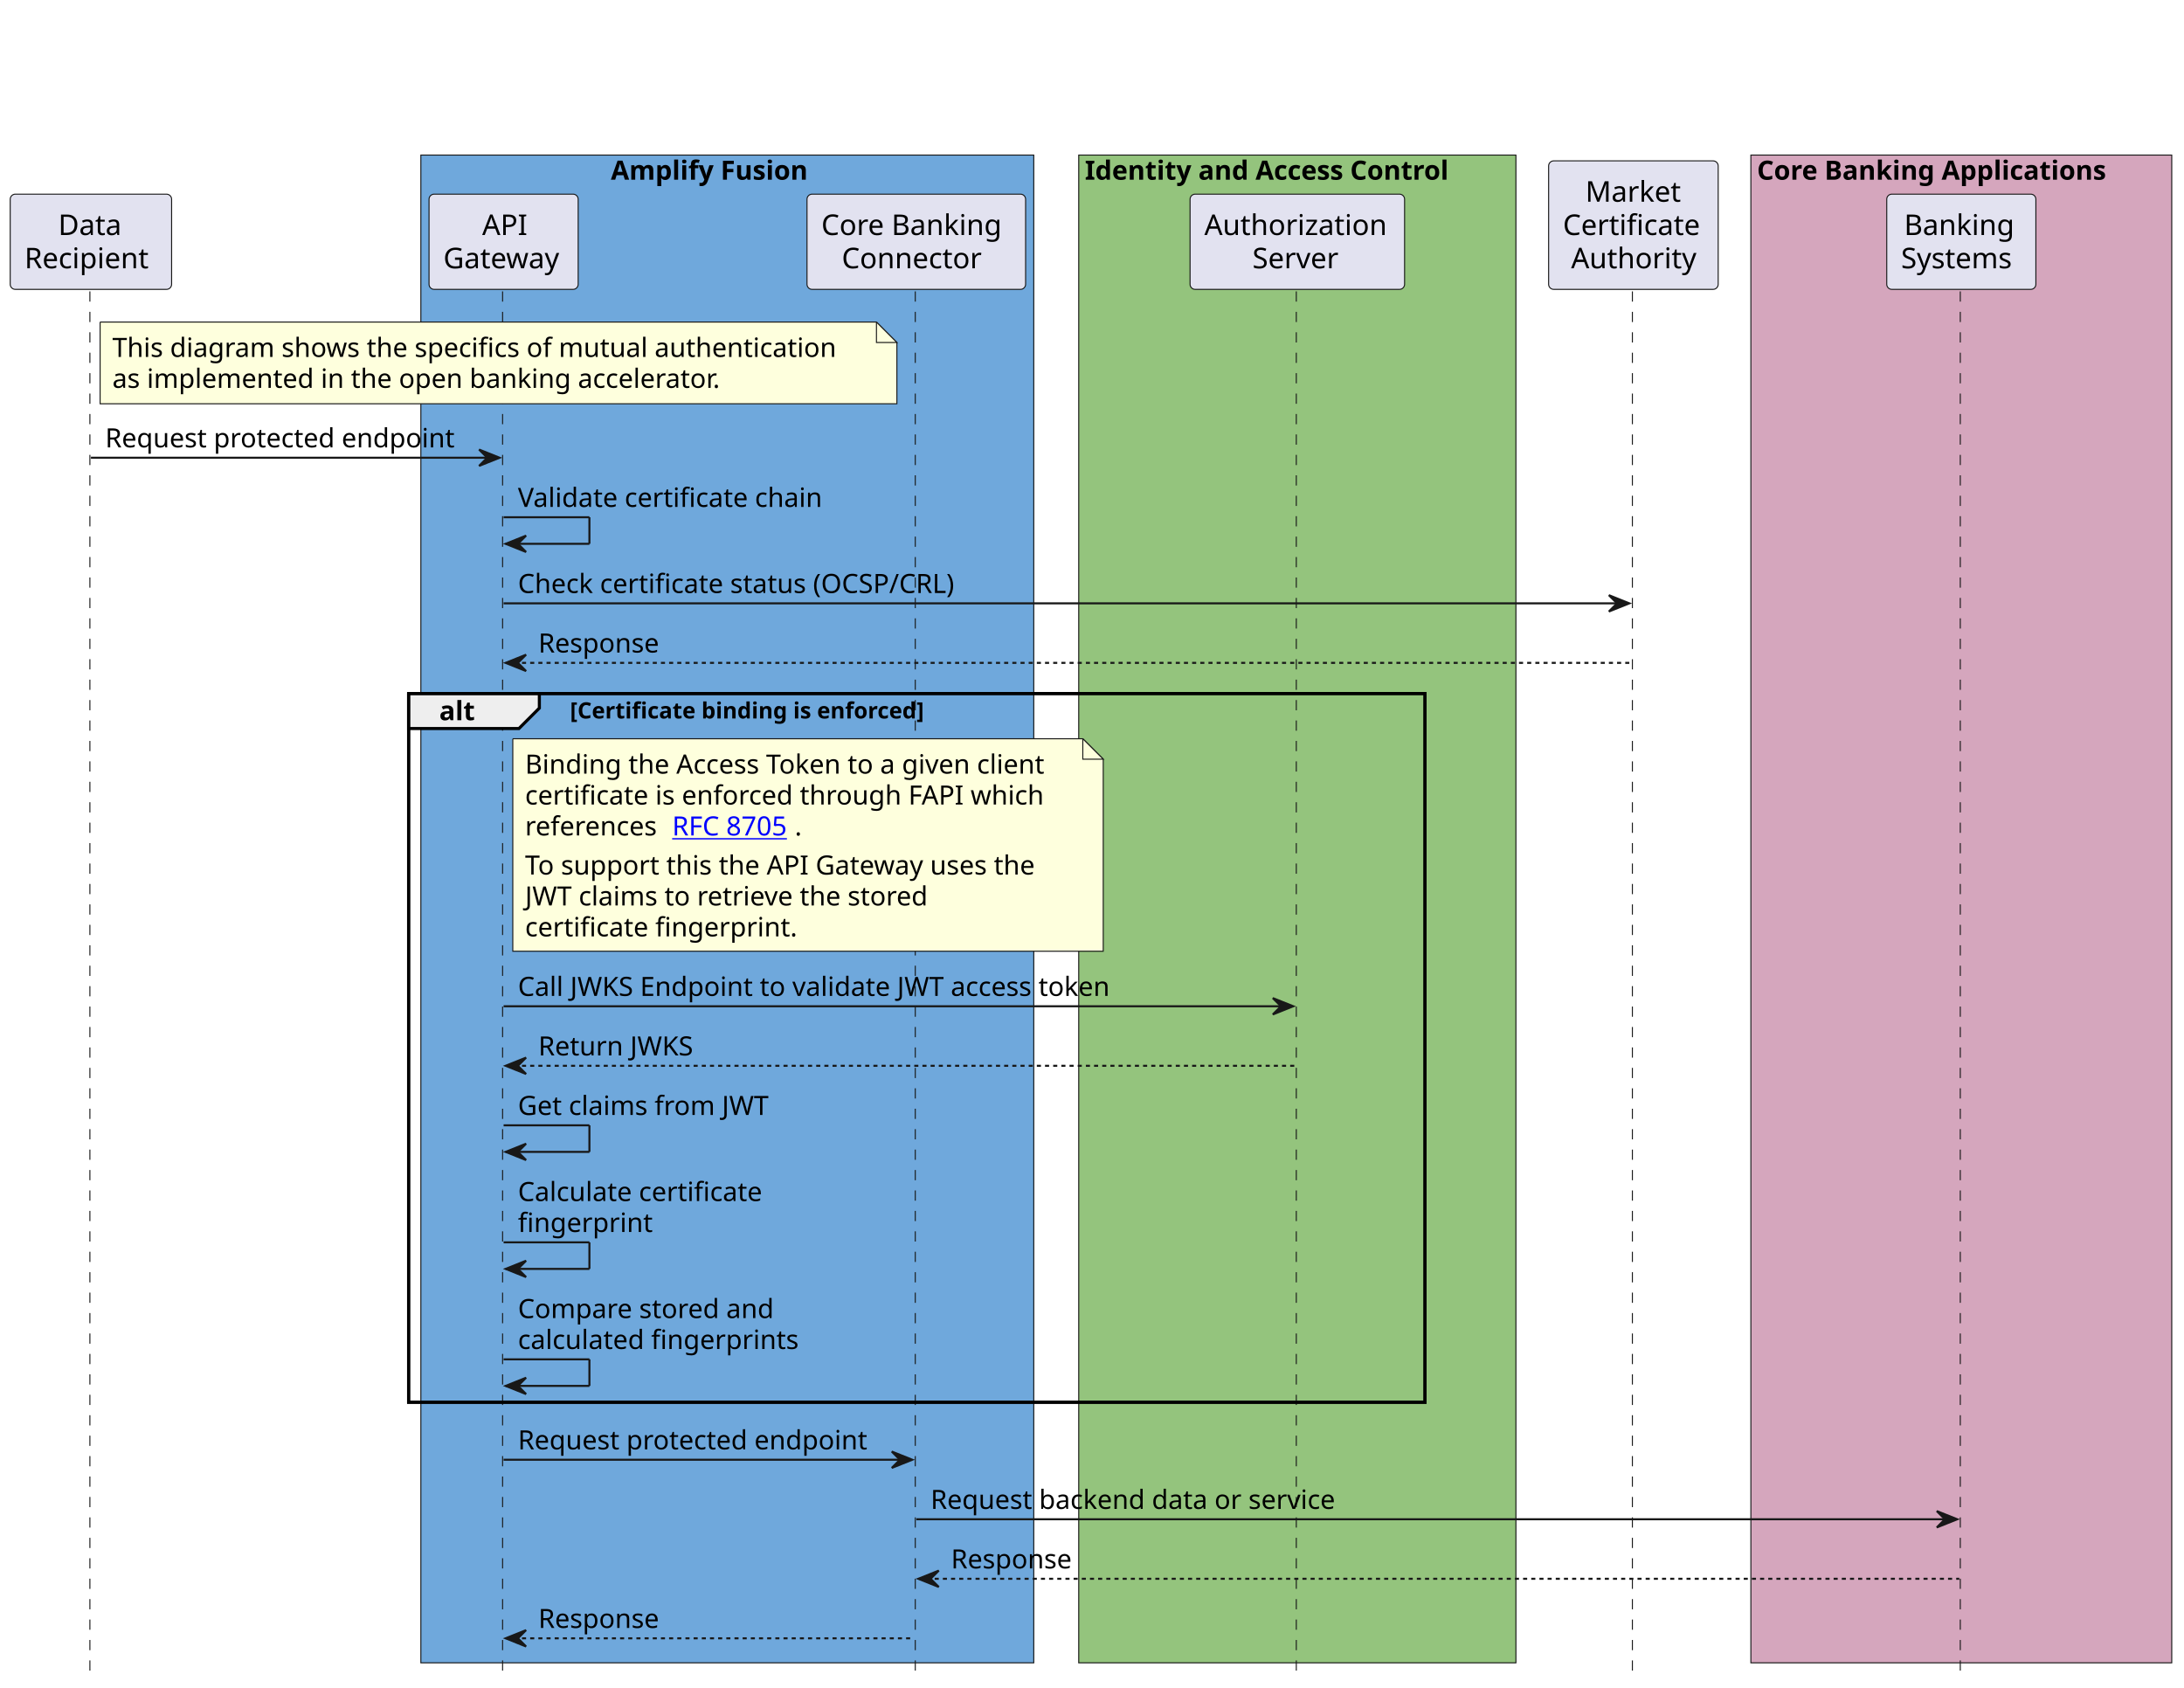
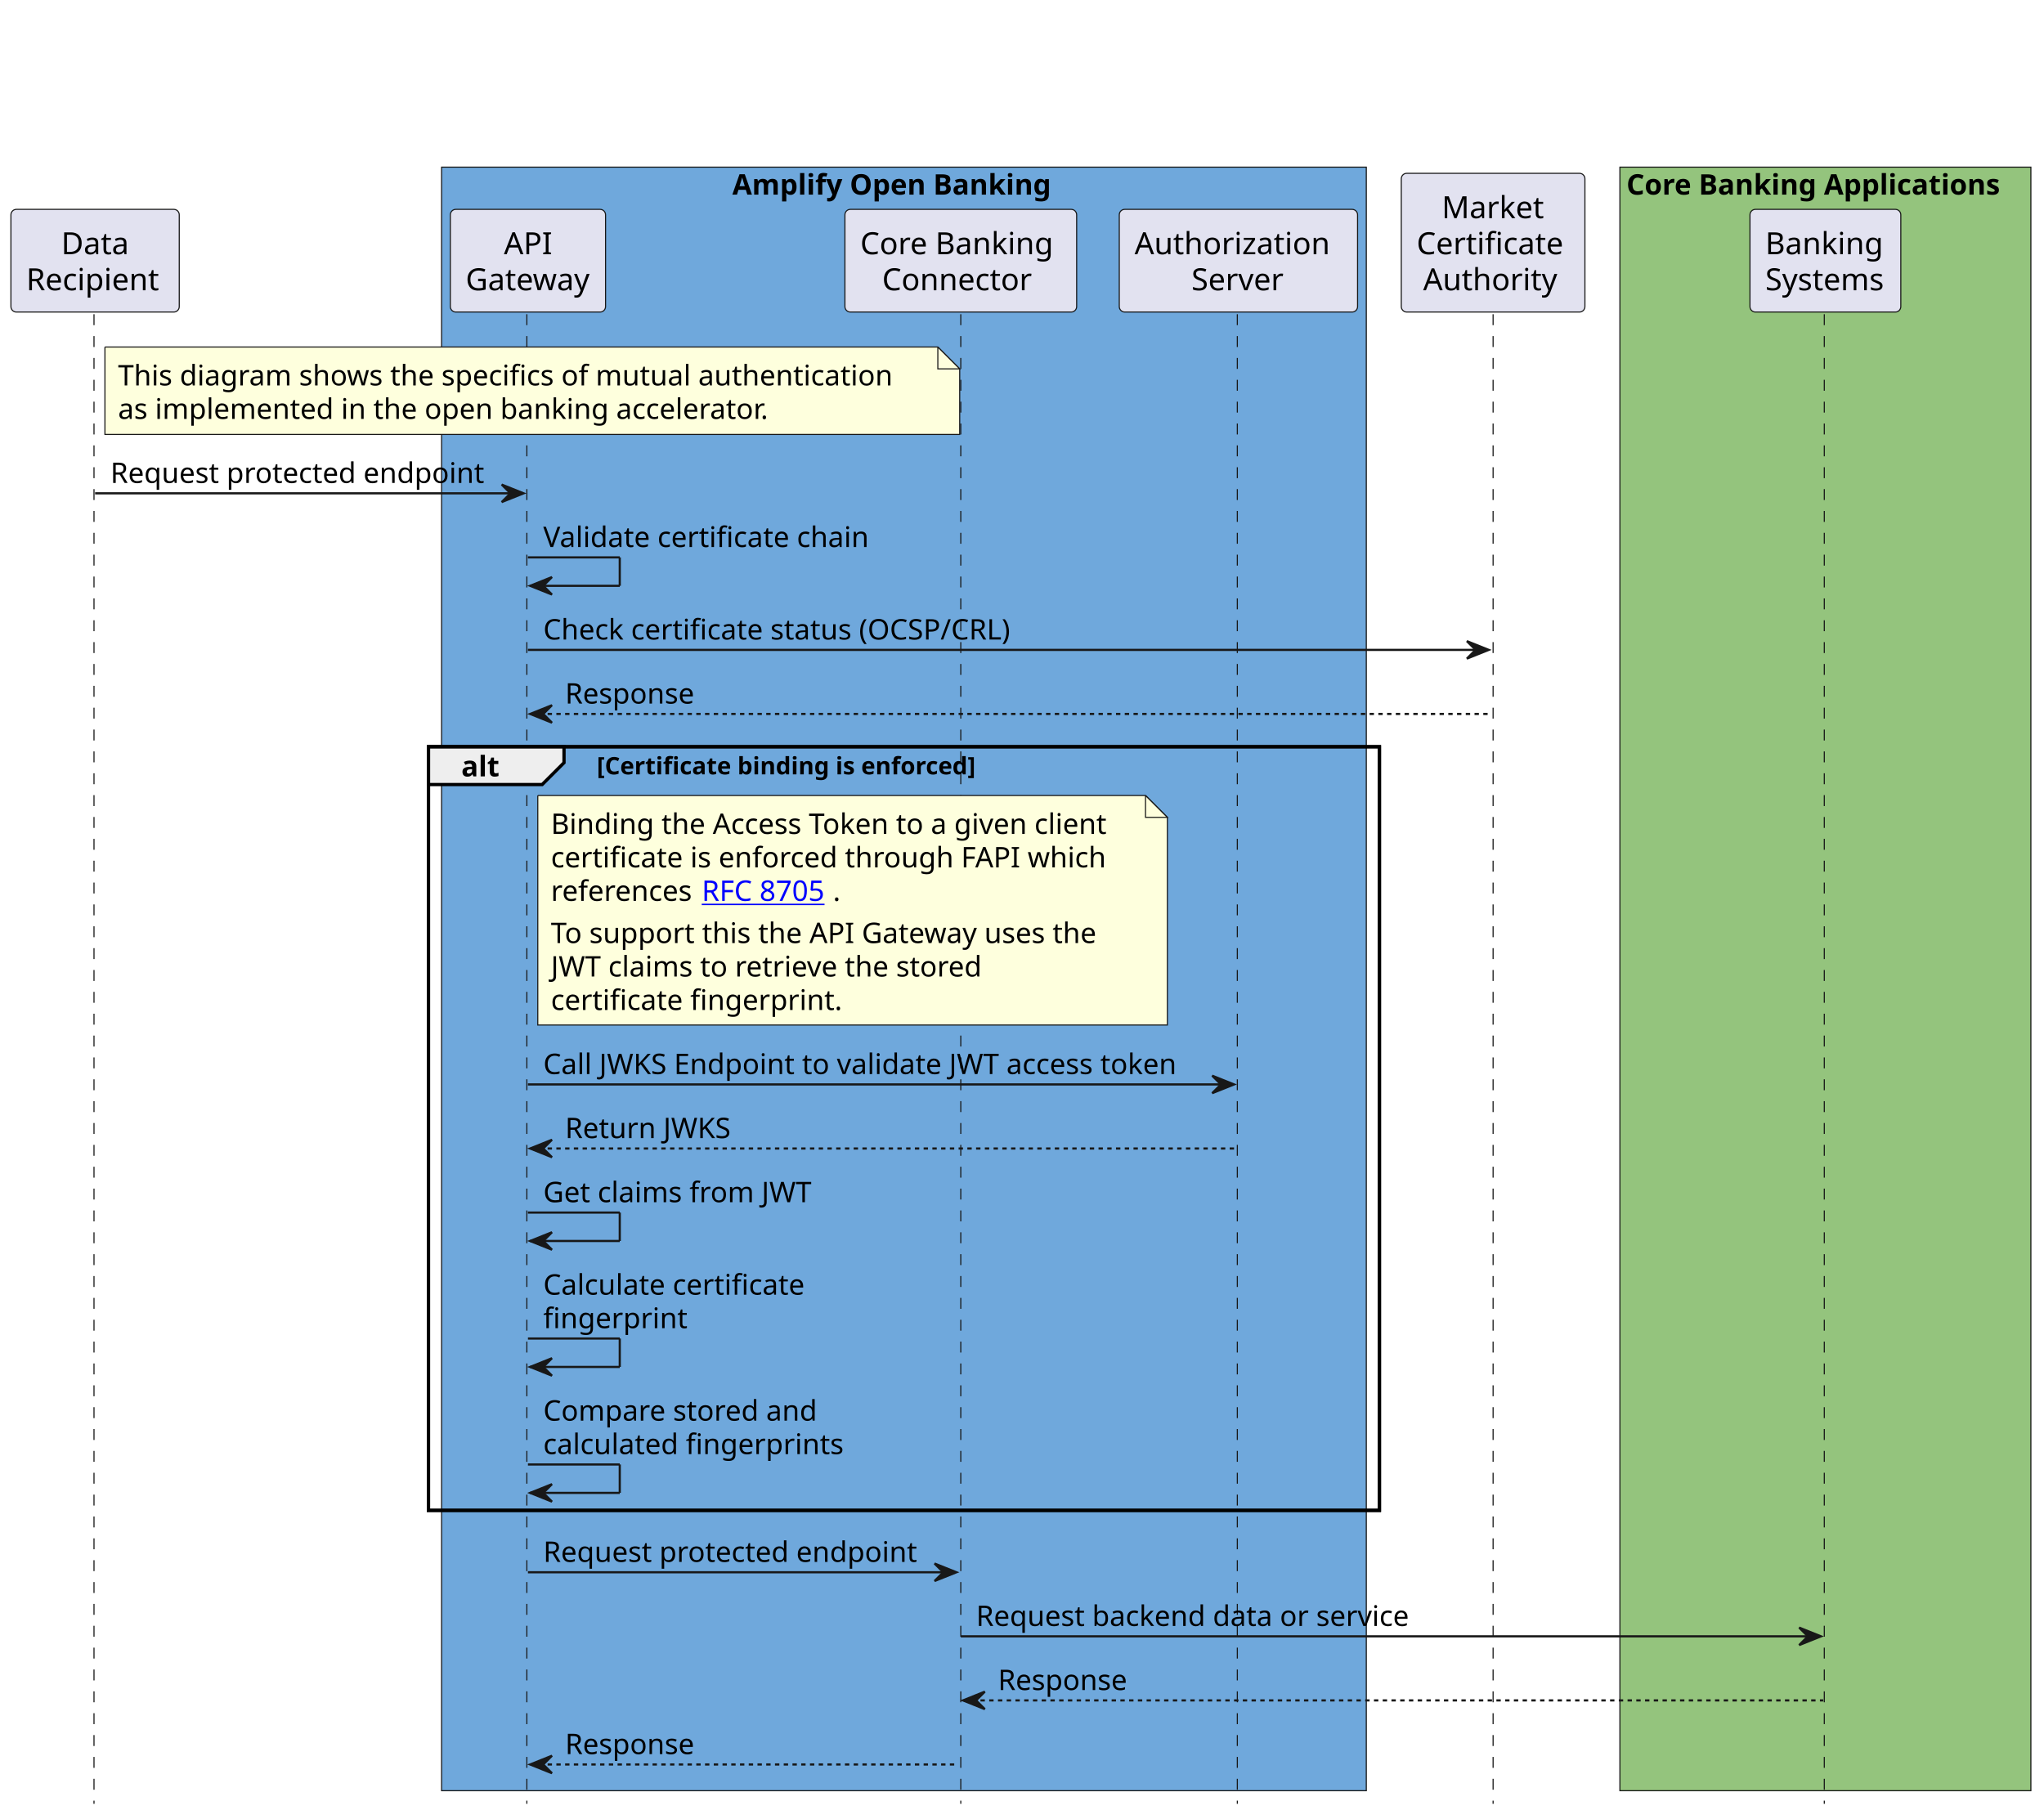
- <svg xmlns="http://www.w3.org/2000/svg" xmlns:xlink="http://www.w3.org/1999/xlink" contentStyleType="text/css" height="826px" preserveAspectRatio="none" style="width:1069px;height:826px;background:#FFFFFF;" version="1.1" viewBox="0 0 1069 826" width="1069px" zoomAndPan="magnify">
+ <svg xmlns="http://www.w3.org/2000/svg" xmlns:xlink="http://www.w3.org/1999/xlink" contentStyleType="text/css" height="832px" preserveAspectRatio="none" style="width:935px;height:832px;background:#FFFFFF;" version="1.1" viewBox="0 0 935 832" width="935px" zoomAndPan="magnify">
  <defs />
  <g>
-     <text fill="#000000" font-family="sans-serif" font-size="14" font-weight="bold" lengthAdjust="spacing" textLength="5" x="534" y="27.995"> </text>
-     <text fill="#000000" font-family="sans-serif" font-size="14" font-weight="bold" lengthAdjust="spacing" textLength="5" x="534" y="44.292"> </text>
-     <text fill="#000000" font-family="sans-serif" font-size="14" font-weight="bold" lengthAdjust="spacing" textLength="5" x="534" y="60.589"> </text>
-     <rect fill="#6FA8DC" height="737.914" style="stroke:#181818;stroke-width:0.5;" width="300" x="206" y="75.891" />
-     <text fill="#000000" font-family="sans-serif" font-size="13" font-weight="bold" lengthAdjust="spacing" textLength="109" x="299" y="87.957">Amplify Fusion</text>
-     <rect fill="#94C47D" height="737.914" style="stroke:#181818;stroke-width:0.5;" width="214" x="528" y="75.891" />
-     <text fill="#000000" font-family="sans-serif" font-size="13" font-weight="bold" lengthAdjust="spacing" textLength="203" x="531" y="87.957">Identity and Access Control</text>
-     <rect fill="#D5A6BD" height="737.914" style="stroke:#181818;stroke-width:0.5;" width="206" x="857" y="75.891" />
-     <text fill="#000000" font-family="sans-serif" font-size="13" font-weight="bold" lengthAdjust="spacing" textLength="195" x="860" y="87.957">Core Banking Applications</text>
-     <rect fill="none" height="346.859" style="stroke:#000000;stroke-width:1.5;" width="497.5" x="200" y="339.414" />
-     <line style="stroke:#181818;stroke-width:0.5;stroke-dasharray:5.0,5.0;" x1="44" x2="44" y1="142.617" y2="819.805" />
-     <line style="stroke:#181818;stroke-width:0.5;stroke-dasharray:5.0,5.0;" x1="246" x2="246" y1="142.617" y2="819.805" />
-     <line style="stroke:#181818;stroke-width:0.5;stroke-dasharray:5.0,5.0;" x1="448" x2="448" y1="142.617" y2="819.805" />
-     <line style="stroke:#181818;stroke-width:0.5;stroke-dasharray:5.0,5.0;" x1="634.5" x2="634.5" y1="142.617" y2="819.805" />
-     <line style="stroke:#181818;stroke-width:0.5;stroke-dasharray:5.0,5.0;" x1="799" x2="799" y1="142.617" y2="819.805" />
-     <line style="stroke:#181818;stroke-width:0.5;stroke-dasharray:5.0,5.0;" x1="959.5" x2="959.5" y1="142.617" y2="819.805" />
-     <rect fill="#E2E2F0" height="46.594" rx="2.5" ry="2.5" style="stroke:#181818;stroke-width:0.5;" width="79" x="5" y="95.023" />
-     <text fill="#000000" font-family="sans-serif" font-size="14" lengthAdjust="spacing" textLength="32" x="28.5" y="115.019">Data</text>
-     <text fill="#000000" font-family="sans-serif" font-size="14" lengthAdjust="spacing" textLength="65" x="12" y="131.315">Recipient</text>
-     <rect fill="#E2E2F0" height="46.594" rx="2.5" ry="2.5" style="stroke:#181818;stroke-width:0.5;" width="73" x="210" y="95.023" />
-     <text fill="#000000" font-family="sans-serif" font-size="14" lengthAdjust="spacing" textLength="21" x="236" y="115.019">API</text>
-     <text fill="#000000" font-family="sans-serif" font-size="14" lengthAdjust="spacing" textLength="59" x="217" y="131.315">Gateway</text>
-     <rect fill="#E2E2F0" height="46.594" rx="2.5" ry="2.5" style="stroke:#181818;stroke-width:0.5;" width="107" x="395" y="95.023" />
-     <text fill="#000000" font-family="sans-serif" font-size="14" lengthAdjust="spacing" textLength="93" x="402" y="115.019">Core Banking</text>
-     <text fill="#000000" font-family="sans-serif" font-size="14" lengthAdjust="spacing" textLength="73" x="412" y="131.315">Connector</text>
-     <rect fill="#E2E2F0" height="46.594" rx="2.5" ry="2.5" style="stroke:#181818;stroke-width:0.5;" width="105" x="582.5" y="95.023" />
-     <text fill="#000000" font-family="sans-serif" font-size="14" lengthAdjust="spacing" textLength="91" x="589.5" y="115.019">Authorization</text>
-     <text fill="#000000" font-family="sans-serif" font-size="14" lengthAdjust="spacing" textLength="44" x="613" y="131.315">Server</text>
-     <rect fill="#E2E2F0" height="62.891" rx="2.5" ry="2.5" style="stroke:#181818;stroke-width:0.5;" width="83" x="758" y="78.727" />
-     <text fill="#000000" font-family="sans-serif" font-size="14" lengthAdjust="spacing" textLength="47" x="776" y="98.722">Market</text>
-     <text fill="#000000" font-family="sans-serif" font-size="14" lengthAdjust="spacing" textLength="69" x="765" y="115.019">Certificate</text>
-     <text fill="#000000" font-family="sans-serif" font-size="14" lengthAdjust="spacing" textLength="61" x="769" y="131.315">Authority</text>
-     <rect fill="#E2E2F0" height="46.594" rx="2.5" ry="2.5" style="stroke:#181818;stroke-width:0.5;" width="73" x="923.5" y="95.023" />
-     <text fill="#000000" font-family="sans-serif" font-size="14" lengthAdjust="spacing" textLength="56" x="932" y="115.019">Banking</text>
-     <text fill="#000000" font-family="sans-serif" font-size="14" lengthAdjust="spacing" textLength="59" x="930.5" y="131.315">Systems</text>
-     <path d="M49,157.617 L49,197.617 L439,197.617 L439,167.617 L429,157.617 L49,157.617 " fill="#FEFFDD" style="stroke:#181818;stroke-width:0.5;" />
-     <path d="M429,157.617 L429,167.617 L439,167.617 L429,157.617 " fill="#FEFFDD" style="stroke:#181818;stroke-width:0.5;" />
-     <text fill="#000000" font-family="sans-serif" font-size="13" lengthAdjust="spacing" textLength="369" x="55" y="174.684">This diagram shows the specifics of mutual authentication</text>
-     <text fill="#000000" font-family="sans-serif" font-size="13" lengthAdjust="spacing" textLength="314" x="55" y="189.817">as implemented in the open banking accelerator.</text>
-     <polygon fill="#181818" points="234.5,220.016,244.5,224.016,234.5,228.016,238.5,224.016" style="stroke:#181818;stroke-width:1.0;" />
-     <line style="stroke:#181818;stroke-width:1.0;" x1="44.5" x2="240.5" y1="224.016" y2="224.016" />
-     <text fill="#000000" font-family="sans-serif" font-size="13" lengthAdjust="spacing" textLength="178" x="51.5" y="218.95">Request protected endpoint</text>
-     <line style="stroke:#181818;stroke-width:1.0;" x1="246.5" x2="288.5" y1="253.148" y2="253.148" />
-     <line style="stroke:#181818;stroke-width:1.0;" x1="288.5" x2="288.5" y1="253.148" y2="266.148" />
-     <line style="stroke:#181818;stroke-width:1.0;" x1="247.5" x2="288.5" y1="266.148" y2="266.148" />
-     <polygon fill="#181818" points="257.5,262.148,247.5,266.148,257.5,270.148,253.5,266.148" style="stroke:#181818;stroke-width:1.0;" />
-     <text fill="#000000" font-family="sans-serif" font-size="13" lengthAdjust="spacing" textLength="157" x="253.5" y="248.083">Validate certificate chain</text>
-     <polygon fill="#181818" points="787.5,291.281,797.5,295.281,787.5,299.281,791.5,295.281" style="stroke:#181818;stroke-width:1.0;" />
-     <line style="stroke:#181818;stroke-width:1.0;" x1="246.5" x2="793.5" y1="295.281" y2="295.281" />
-     <text fill="#000000" font-family="sans-serif" font-size="13" lengthAdjust="spacing" textLength="228" x="253.5" y="290.215">Check certificate status (OCSP/CRL)</text>
-     <polygon fill="#181818" points="257.5,320.414,247.5,324.414,257.5,328.414,253.5,324.414" style="stroke:#181818;stroke-width:1.0;" />
-     <line style="stroke:#181818;stroke-width:1.0;stroke-dasharray:2.0,2.0;" x1="251.5" x2="798.5" y1="324.414" y2="324.414" />
-     <text fill="#000000" font-family="sans-serif" font-size="13" lengthAdjust="spacing" textLength="62" x="263.5" y="319.348">Response</text>
-     <path d="M200,339.414 L264,339.414 L264,346.547 L254,356.547 L200,356.547 L200,339.414 " fill="#EEEEEE" style="stroke:#000000;stroke-width:1.5;" />
-     <rect fill="none" height="346.859" style="stroke:#000000;stroke-width:1.5;" width="497.5" x="200" y="339.414" />
-     <text fill="#000000" font-family="sans-serif" font-size="13" font-weight="bold" lengthAdjust="spacing" textLength="19" x="215" y="352.481">alt</text>
-     <text fill="#000000" font-family="sans-serif" font-size="11" font-weight="bold" lengthAdjust="spacing" textLength="206" x="279" y="351.625">[Certificate binding is enforced]</text>
-     <path d="M251,361.547 L251,465.547 L540,465.547 L540,371.547 L530,361.547 L251,361.547 " fill="#FEFFDD" style="stroke:#181818;stroke-width:0.5;" />
-     <path d="M530,361.547 L530,371.547 L540,371.547 L530,361.547 " fill="#FEFFDD" style="stroke:#181818;stroke-width:0.5;" />
-     <text fill="#000000" font-family="sans-serif" font-size="13" lengthAdjust="spacing" textLength="268" x="257" y="378.614">Binding the Access Token to a given client</text>
-     <text fill="#000000" font-family="sans-serif" font-size="13" lengthAdjust="spacing" textLength="261" x="257" y="393.747">certificate is enforced through FAPI which</text>
-     <text fill="#000000" font-family="sans-serif" font-size="13" lengthAdjust="spacing" textLength="68" x="257" y="408.879">references</text>
+     <text fill="#000000" font-family="sans-serif" font-size="14" font-weight="bold" lengthAdjust="spacing" textLength="5" x="467" y="28.535"> </text>
+     <text fill="#000000" font-family="sans-serif" font-size="14" font-weight="bold" lengthAdjust="spacing" textLength="5" x="467" y="45.023"> </text>
+     <text fill="#000000" font-family="sans-serif" font-size="14" font-weight="bold" lengthAdjust="spacing" textLength="5" x="467" y="61.512"> </text>
+     <rect fill="#6FA8DC" height="742.74" style="stroke:#181818;stroke-width:0.5;" width="423" x="202" y="76.465" />
+     <text fill="#000000" font-family="sans-serif" font-size="13" font-weight="bold" lengthAdjust="spacing" textLength="153" x="335" y="89.033">Amplify Open Banking</text>
+     <rect fill="#94C47D" height="742.74" style="stroke:#181818;stroke-width:0.5;" width="188" x="741" y="76.465" />
+     <text fill="#000000" font-family="sans-serif" font-size="13" font-weight="bold" lengthAdjust="spacing" textLength="178" x="744" y="89.033">Core Banking Applications</text>
+     <rect fill="none" height="349.348" style="stroke:#000000;stroke-width:1.5;" width="435" x="196" y="341.615" />
+     <line style="stroke:#181818;stroke-width:0.5;stroke-dasharray:5.0,5.0;" x1="43" x2="43" y1="143.752" y2="825.205" />
+     <line style="stroke:#181818;stroke-width:0.5;stroke-dasharray:5.0,5.0;" x1="241" x2="241" y1="143.752" y2="825.205" />
+     <line style="stroke:#181818;stroke-width:0.5;stroke-dasharray:5.0,5.0;" x1="439.5" x2="439.5" y1="143.752" y2="825.205" />
+     <line style="stroke:#181818;stroke-width:0.5;stroke-dasharray:5.0,5.0;" x1="566" x2="566" y1="143.752" y2="825.205" />
+     <line style="stroke:#181818;stroke-width:0.5;stroke-dasharray:5.0,5.0;" x1="683" x2="683" y1="143.752" y2="825.205" />
+     <line style="stroke:#181818;stroke-width:0.5;stroke-dasharray:5.0,5.0;" x1="834.5" x2="834.5" y1="143.752" y2="825.205" />
+     <rect fill="#E2E2F0" height="46.977" rx="2.5" ry="2.5" style="stroke:#181818;stroke-width:0.5;" width="77" x="5" y="95.775" />
+     <text fill="#000000" font-family="sans-serif" font-size="14" lengthAdjust="spacing" textLength="31" x="28" y="116.311">Data</text>
+     <text fill="#000000" font-family="sans-serif" font-size="14" lengthAdjust="spacing" textLength="63" x="12" y="132.799">Recipient</text>
+     <rect fill="#E2E2F0" height="46.977" rx="2.5" ry="2.5" style="stroke:#181818;stroke-width:0.5;" width="71" x="206" y="95.775" />
+     <text fill="#000000" font-family="sans-serif" font-size="14" lengthAdjust="spacing" textLength="22" x="230.5" y="116.311">API</text>
+     <text fill="#000000" font-family="sans-serif" font-size="14" lengthAdjust="spacing" textLength="57" x="213" y="132.799">Gateway</text>
+     <rect fill="#E2E2F0" height="46.977" rx="2.5" ry="2.5" style="stroke:#181818;stroke-width:0.5;" width="106" x="386.5" y="95.775" />
+     <text fill="#000000" font-family="sans-serif" font-size="14" lengthAdjust="spacing" textLength="92" x="393.5" y="116.311">Core Banking</text>
+     <text fill="#000000" font-family="sans-serif" font-size="14" lengthAdjust="spacing" textLength="72" x="403.5" y="132.799">Connector</text>
+     <rect fill="#E2E2F0" height="46.977" rx="2.5" ry="2.5" style="stroke:#181818;stroke-width:0.5;" width="109" x="512" y="95.775" />
+     <text fill="#000000" font-family="sans-serif" font-size="14" lengthAdjust="spacing" textLength="95" x="519" y="116.311">Authorization</text>
+     <text fill="#000000" font-family="sans-serif" font-size="14" lengthAdjust="spacing" textLength="43" x="545" y="132.799">Server</text>
+     <rect fill="#E2E2F0" height="63.465" rx="2.5" ry="2.5" style="stroke:#181818;stroke-width:0.5;" width="84" x="641" y="79.287" />
+     <text fill="#000000" font-family="sans-serif" font-size="14" lengthAdjust="spacing" textLength="47" x="659.5" y="99.822">Market</text>
+     <text fill="#000000" font-family="sans-serif" font-size="14" lengthAdjust="spacing" textLength="70" x="648" y="116.311">Certificate</text>
+     <text fill="#000000" font-family="sans-serif" font-size="14" lengthAdjust="spacing" textLength="64" x="651" y="132.799">Authority</text>
+     <rect fill="#E2E2F0" height="46.977" rx="2.5" ry="2.5" style="stroke:#181818;stroke-width:0.5;" width="69" x="800.5" y="95.775" />
+     <text fill="#000000" font-family="sans-serif" font-size="14" lengthAdjust="spacing" textLength="55" x="807.5" y="116.311">Banking</text>
+     <text fill="#000000" font-family="sans-serif" font-size="14" lengthAdjust="spacing" textLength="55" x="807.5" y="132.799">Systems</text>
+     <path d="M48,158.752 L48,198.752 L439,198.752 L439,168.752 L429,158.752 L48,158.752 " fill="#FEFFDD" style="stroke:#181818;stroke-width:0.5;" />
+     <path d="M429,158.752 L429,168.752 L439,168.752 L429,158.752 " fill="#FEFFDD" style="stroke:#181818;stroke-width:0.5;" />
+     <text fill="#000000" font-family="sans-serif" font-size="13" lengthAdjust="spacing" textLength="370" x="54" y="176.32">This diagram shows the specifics of mutual authentication</text>
+     <text fill="#000000" font-family="sans-serif" font-size="13" lengthAdjust="spacing" textLength="307" x="54" y="191.631">as implemented in the open banking accelerator.</text>
+     <polygon fill="#181818" points="229.5,221.684,239.5,225.684,229.5,229.684,233.5,225.684" style="stroke:#181818;stroke-width:1.0;" />
+     <line style="stroke:#181818;stroke-width:1.0;" x1="43.5" x2="235.5" y1="225.684" y2="225.684" />
+     <text fill="#000000" font-family="sans-serif" font-size="13" lengthAdjust="spacing" textLength="174" x="50.5" y="220.941">Request protected endpoint</text>
+     <line style="stroke:#181818;stroke-width:1.0;" x1="241.5" x2="283.5" y1="254.994" y2="254.994" />
+     <line style="stroke:#181818;stroke-width:1.0;" x1="283.5" x2="283.5" y1="254.994" y2="267.994" />
+     <line style="stroke:#181818;stroke-width:1.0;" x1="242.5" x2="283.5" y1="267.994" y2="267.994" />
+     <polygon fill="#181818" points="252.5,263.994,242.5,267.994,252.5,271.994,248.5,267.994" style="stroke:#181818;stroke-width:1.0;" />
+     <text fill="#000000" font-family="sans-serif" font-size="13" lengthAdjust="spacing" textLength="155" x="248.5" y="250.252">Validate certificate chain</text>
+     <polygon fill="#181818" points="671,293.305,681,297.305,671,301.305,675,297.305" style="stroke:#181818;stroke-width:1.0;" />
+     <line style="stroke:#181818;stroke-width:1.0;" x1="241.5" x2="677" y1="297.305" y2="297.305" />
+     <text fill="#000000" font-family="sans-serif" font-size="13" lengthAdjust="spacing" textLength="225" x="248.5" y="292.562">Check certificate status (OCSP/CRL)</text>
+     <polygon fill="#181818" points="252.5,322.615,242.5,326.615,252.5,330.615,248.5,326.615" style="stroke:#181818;stroke-width:1.0;" />
+     <line style="stroke:#181818;stroke-width:1.0;stroke-dasharray:2.0,2.0;" x1="246.5" x2="682" y1="326.615" y2="326.615" />
+     <text fill="#000000" font-family="sans-serif" font-size="13" lengthAdjust="spacing" textLength="60" x="258.5" y="321.873">Response</text>
+     <path d="M196,341.615 L258,341.615 L258,348.926 L248,358.926 L196,358.926 L196,341.615 " fill="#EEEEEE" style="stroke:#000000;stroke-width:1.5;" />
+     <rect fill="none" height="349.348" style="stroke:#000000;stroke-width:1.5;" width="435" x="196" y="341.615" />
+     <text fill="#000000" font-family="sans-serif" font-size="13" font-weight="bold" lengthAdjust="spacing" textLength="17" x="211" y="355.184">alt</text>
+     <text fill="#000000" font-family="sans-serif" font-size="11" font-weight="bold" lengthAdjust="spacing" textLength="180" x="273" y="354.25">[Certificate binding is enforced]</text>
+     <path d="M246,363.926 L246,468.926 L534,468.926 L534,373.926 L524,363.926 L246,363.926 " fill="#FEFFDD" style="stroke:#181818;stroke-width:0.5;" />
+     <path d="M524,363.926 L524,373.926 L534,373.926 L524,363.926 " fill="#FEFFDD" style="stroke:#181818;stroke-width:0.5;" />
+     <text fill="#000000" font-family="sans-serif" font-size="13" lengthAdjust="spacing" textLength="267" x="252" y="381.494">Binding the Access Token to a given client</text>
+     <text fill="#000000" font-family="sans-serif" font-size="13" lengthAdjust="spacing" textLength="263" x="252" y="396.805">certificate is enforced through FAPI which</text>
+     <text fill="#000000" font-family="sans-serif" font-size="13" lengthAdjust="spacing" textLength="65" x="252" y="412.115">references</text>
    <a href="https://datatracker.ietf.org/doc/html/rfc8705" target="_top" title="https://datatracker.ietf.org/doc/html/rfc8705" xlink:actuate="onRequest" xlink:href="https://datatracker.ietf.org/doc/html/rfc8705" xlink:show="new" xlink:title="https://datatracker.ietf.org/doc/html/rfc8705" xlink:type="simple">
-       <text fill="#0000FF" font-family="sans-serif" font-size="13" lengthAdjust="spacing" text-decoration="underline" textLength="60" x="329" y="408.879">RFC 8705</text>
+       <text fill="#0000FF" font-family="sans-serif" font-size="13" lengthAdjust="spacing" text-decoration="underline" textLength="60" x="321" y="412.115">RFC 8705</text>
    </a>
-     <text fill="#000000" font-family="sans-serif" font-size="13" lengthAdjust="spacing" textLength="4" x="389" y="408.879">.</text>
-     <line style="stroke:#000000;stroke-width:0.5;" x1="257" x2="257" y1="413.945" y2="413.945" />
-     <line style="stroke:#000000;stroke-width:0.5;" x1="257" x2="257" y1="413.945" y2="413.945" />
-     <line style="stroke:#000000;stroke-width:0.5;" x1="257" x2="257" y1="413.945" y2="413.945" />
-     <text fill="#000000" font-family="sans-serif" font-size="13" lengthAdjust="spacing" textLength="262" x="257" y="428.012">To support this the API Gateway uses the</text>
-     <text fill="#000000" font-family="sans-serif" font-size="13" lengthAdjust="spacing" textLength="206" x="257" y="443.145">JWT claims to retrieve the stored</text>
-     <text fill="#000000" font-family="sans-serif" font-size="13" lengthAdjust="spacing" textLength="136" x="257" y="458.278">certificate fingerprint.</text>
-     <polygon fill="#181818" points="623,488.477,633,492.477,623,496.477,627,492.477" style="stroke:#181818;stroke-width:1.0;" />
-     <line style="stroke:#181818;stroke-width:1.0;" x1="246.5" x2="629" y1="492.477" y2="492.477" />
-     <text fill="#000000" font-family="sans-serif" font-size="13" lengthAdjust="spacing" textLength="302" x="253.5" y="487.411">Call JWKS Endpoint to validate JWT access token</text>
-     <polygon fill="#181818" points="257.5,517.609,247.5,521.609,257.5,525.609,253.5,521.609" style="stroke:#181818;stroke-width:1.0;" />
-     <line style="stroke:#181818;stroke-width:1.0;stroke-dasharray:2.0,2.0;" x1="251.5" x2="634" y1="521.609" y2="521.609" />
-     <text fill="#000000" font-family="sans-serif" font-size="13" lengthAdjust="spacing" textLength="77" x="263.5" y="516.543">Return JWKS</text>
-     <line style="stroke:#181818;stroke-width:1.0;" x1="246.5" x2="288.5" y1="550.742" y2="550.742" />
-     <line style="stroke:#181818;stroke-width:1.0;" x1="288.5" x2="288.5" y1="550.742" y2="563.742" />
-     <line style="stroke:#181818;stroke-width:1.0;" x1="247.5" x2="288.5" y1="563.742" y2="563.742" />
-     <polygon fill="#181818" points="257.5,559.742,247.5,563.742,257.5,567.742,253.5,563.742" style="stroke:#181818;stroke-width:1.0;" />
-     <text fill="#000000" font-family="sans-serif" font-size="13" lengthAdjust="spacing" textLength="127" x="253.5" y="545.676">Get claims from JWT</text>
-     <line style="stroke:#181818;stroke-width:1.0;" x1="246.5" x2="288.5" y1="608.008" y2="608.008" />
-     <line style="stroke:#181818;stroke-width:1.0;" x1="288.5" x2="288.5" y1="608.008" y2="621.008" />
-     <line style="stroke:#181818;stroke-width:1.0;" x1="247.5" x2="288.5" y1="621.008" y2="621.008" />
-     <polygon fill="#181818" points="257.5,617.008,247.5,621.008,257.5,625.008,253.5,621.008" style="stroke:#181818;stroke-width:1.0;" />
-     <text fill="#000000" font-family="sans-serif" font-size="13" lengthAdjust="spacing" textLength="126" x="253.5" y="587.809">Calculate certificate</text>
-     <text fill="#000000" font-family="sans-serif" font-size="13" lengthAdjust="spacing" textLength="65" x="253.5" y="602.942">fingerprint</text>
-     <line style="stroke:#181818;stroke-width:1.0;" x1="246.5" x2="288.5" y1="665.273" y2="665.273" />
-     <line style="stroke:#181818;stroke-width:1.0;" x1="288.5" x2="288.5" y1="665.273" y2="678.273" />
-     <line style="stroke:#181818;stroke-width:1.0;" x1="247.5" x2="288.5" y1="678.273" y2="678.273" />
-     <polygon fill="#181818" points="257.5,674.273,247.5,678.273,257.5,682.273,253.5,678.273" style="stroke:#181818;stroke-width:1.0;" />
-     <text fill="#000000" font-family="sans-serif" font-size="13" lengthAdjust="spacing" textLength="132" x="253.5" y="645.075">Compare stored and</text>
-     <text fill="#000000" font-family="sans-serif" font-size="13" lengthAdjust="spacing" textLength="141" x="253.5" y="660.207">calculated fingerprints</text>
-     <polygon fill="#181818" points="436.5,710.406,446.5,714.406,436.5,718.406,440.5,714.406" style="stroke:#181818;stroke-width:1.0;" />
-     <line style="stroke:#181818;stroke-width:1.0;" x1="246.5" x2="442.5" y1="714.406" y2="714.406" />
-     <text fill="#000000" font-family="sans-serif" font-size="13" lengthAdjust="spacing" textLength="178" x="253.5" y="709.34">Request protected endpoint</text>
-     <polygon fill="#181818" points="948,739.539,958,743.539,948,747.539,952,743.539" style="stroke:#181818;stroke-width:1.0;" />
-     <line style="stroke:#181818;stroke-width:1.0;" x1="448.5" x2="954" y1="743.539" y2="743.539" />
-     <text fill="#000000" font-family="sans-serif" font-size="13" lengthAdjust="spacing" textLength="209" x="455.5" y="738.473">Request backend data or service</text>
-     <polygon fill="#181818" points="459.5,768.672,449.5,772.672,459.5,776.672,455.5,772.672" style="stroke:#181818;stroke-width:1.0;" />
-     <line style="stroke:#181818;stroke-width:1.0;stroke-dasharray:2.0,2.0;" x1="453.5" x2="959" y1="772.672" y2="772.672" />
-     <text fill="#000000" font-family="sans-serif" font-size="13" lengthAdjust="spacing" textLength="62" x="465.5" y="767.606">Response</text>
-     <polygon fill="#181818" points="257.5,797.805,247.5,801.805,257.5,805.805,253.5,801.805" style="stroke:#181818;stroke-width:1.0;" />
-     <line style="stroke:#181818;stroke-width:1.0;stroke-dasharray:2.0,2.0;" x1="251.5" x2="447.5" y1="801.805" y2="801.805" />
-     <text fill="#000000" font-family="sans-serif" font-size="13" lengthAdjust="spacing" textLength="62" x="263.5" y="796.739">Response</text>
+     <text fill="#000000" font-family="sans-serif" font-size="13" lengthAdjust="spacing" textLength="4" x="381" y="412.115">.</text>
+     <line style="stroke:#000000;stroke-width:0.5;" x1="252" x2="252" y1="416.857" y2="416.857" />
+     <line style="stroke:#000000;stroke-width:0.5;" x1="252" x2="252" y1="416.857" y2="416.857" />
+     <line style="stroke:#000000;stroke-width:0.5;" x1="252" x2="252" y1="416.857" y2="416.857" />
+     <text fill="#000000" font-family="sans-serif" font-size="13" lengthAdjust="spacing" textLength="258" x="252" y="431.426">To support this the API Gateway uses the</text>
+     <text fill="#000000" font-family="sans-serif" font-size="13" lengthAdjust="spacing" textLength="204" x="252" y="446.736">JWT claims to retrieve the stored</text>
+     <text fill="#000000" font-family="sans-serif" font-size="13" lengthAdjust="spacing" textLength="138" x="252" y="462.047">certificate fingerprint.</text>
+     <polygon fill="#181818" points="554.5,492.1,564.5,496.1,554.5,500.1,558.5,496.1" style="stroke:#181818;stroke-width:1.0;" />
+     <line style="stroke:#181818;stroke-width:1.0;" x1="241.5" x2="560.5" y1="496.1" y2="496.1" />
+     <text fill="#000000" font-family="sans-serif" font-size="13" lengthAdjust="spacing" textLength="301" x="248.5" y="491.357">Call JWKS Endpoint to validate JWT access token</text>
+     <polygon fill="#181818" points="252.5,521.41,242.5,525.41,252.5,529.41,248.5,525.41" style="stroke:#181818;stroke-width:1.0;" />
+     <line style="stroke:#181818;stroke-width:1.0;stroke-dasharray:2.0,2.0;" x1="246.5" x2="565.5" y1="525.41" y2="525.41" />
+     <text fill="#000000" font-family="sans-serif" font-size="13" lengthAdjust="spacing" textLength="75" x="258.5" y="520.668">Return JWKS</text>
+     <line style="stroke:#181818;stroke-width:1.0;" x1="241.5" x2="283.5" y1="554.721" y2="554.721" />
+     <line style="stroke:#181818;stroke-width:1.0;" x1="283.5" x2="283.5" y1="554.721" y2="567.721" />
+     <line style="stroke:#181818;stroke-width:1.0;" x1="242.5" x2="283.5" y1="567.721" y2="567.721" />
+     <polygon fill="#181818" points="252.5,563.721,242.5,567.721,252.5,571.721,248.5,567.721" style="stroke:#181818;stroke-width:1.0;" />
+     <text fill="#000000" font-family="sans-serif" font-size="13" lengthAdjust="spacing" textLength="127" x="248.5" y="549.979">Get claims from JWT</text>
+     <line style="stroke:#181818;stroke-width:1.0;" x1="241.5" x2="283.5" y1="612.342" y2="612.342" />
+     <line style="stroke:#181818;stroke-width:1.0;" x1="283.5" x2="283.5" y1="612.342" y2="625.342" />
+     <line style="stroke:#181818;stroke-width:1.0;" x1="242.5" x2="283.5" y1="625.342" y2="625.342" />
+     <polygon fill="#181818" points="252.5,621.342,242.5,625.342,252.5,629.342,248.5,625.342" style="stroke:#181818;stroke-width:1.0;" />
+     <text fill="#000000" font-family="sans-serif" font-size="13" lengthAdjust="spacing" textLength="125" x="248.5" y="592.289">Calculate certificate</text>
+     <text fill="#000000" font-family="sans-serif" font-size="13" lengthAdjust="spacing" textLength="67" x="248.5" y="607.6">fingerprint</text>
+     <line style="stroke:#181818;stroke-width:1.0;" x1="241.5" x2="283.5" y1="669.963" y2="669.963" />
+     <line style="stroke:#181818;stroke-width:1.0;" x1="283.5" x2="283.5" y1="669.963" y2="682.963" />
+     <line style="stroke:#181818;stroke-width:1.0;" x1="242.5" x2="283.5" y1="682.963" y2="682.963" />
+     <polygon fill="#181818" points="252.5,678.963,242.5,682.963,252.5,686.963,248.5,682.963" style="stroke:#181818;stroke-width:1.0;" />
+     <text fill="#000000" font-family="sans-serif" font-size="13" lengthAdjust="spacing" textLength="127" x="248.5" y="649.91">Compare stored and</text>
+     <text fill="#000000" font-family="sans-serif" font-size="13" lengthAdjust="spacing" textLength="142" x="248.5" y="665.221">calculated fingerprints</text>
+     <polygon fill="#181818" points="427.5,715.273,437.5,719.273,427.5,723.273,431.5,719.273" style="stroke:#181818;stroke-width:1.0;" />
+     <line style="stroke:#181818;stroke-width:1.0;" x1="241.5" x2="433.5" y1="719.273" y2="719.273" />
+     <text fill="#000000" font-family="sans-serif" font-size="13" lengthAdjust="spacing" textLength="174" x="248.5" y="714.531">Request protected endpoint</text>
+     <polygon fill="#181818" points="823,744.584,833,748.584,823,752.584,827,748.584" style="stroke:#181818;stroke-width:1.0;" />
+     <line style="stroke:#181818;stroke-width:1.0;" x1="439.5" x2="829" y1="748.584" y2="748.584" />
+     <text fill="#000000" font-family="sans-serif" font-size="13" lengthAdjust="spacing" textLength="203" x="446.5" y="743.842">Request backend data or service</text>
+     <polygon fill="#181818" points="450.5,773.894,440.5,777.894,450.5,781.894,446.5,777.894" style="stroke:#181818;stroke-width:1.0;" />
+     <line style="stroke:#181818;stroke-width:1.0;stroke-dasharray:2.0,2.0;" x1="444.5" x2="834" y1="777.894" y2="777.894" />
+     <text fill="#000000" font-family="sans-serif" font-size="13" lengthAdjust="spacing" textLength="60" x="456.5" y="773.152">Response</text>
+     <polygon fill="#181818" points="252.5,803.205,242.5,807.205,252.5,811.205,248.5,807.205" style="stroke:#181818;stroke-width:1.0;" />
+     <line style="stroke:#181818;stroke-width:1.0;stroke-dasharray:2.0,2.0;" x1="246.5" x2="438.5" y1="807.205" y2="807.205" />
+     <text fill="#000000" font-family="sans-serif" font-size="13" lengthAdjust="spacing" textLength="60" x="258.5" y="802.463">Response</text>
  </g>
</svg>
